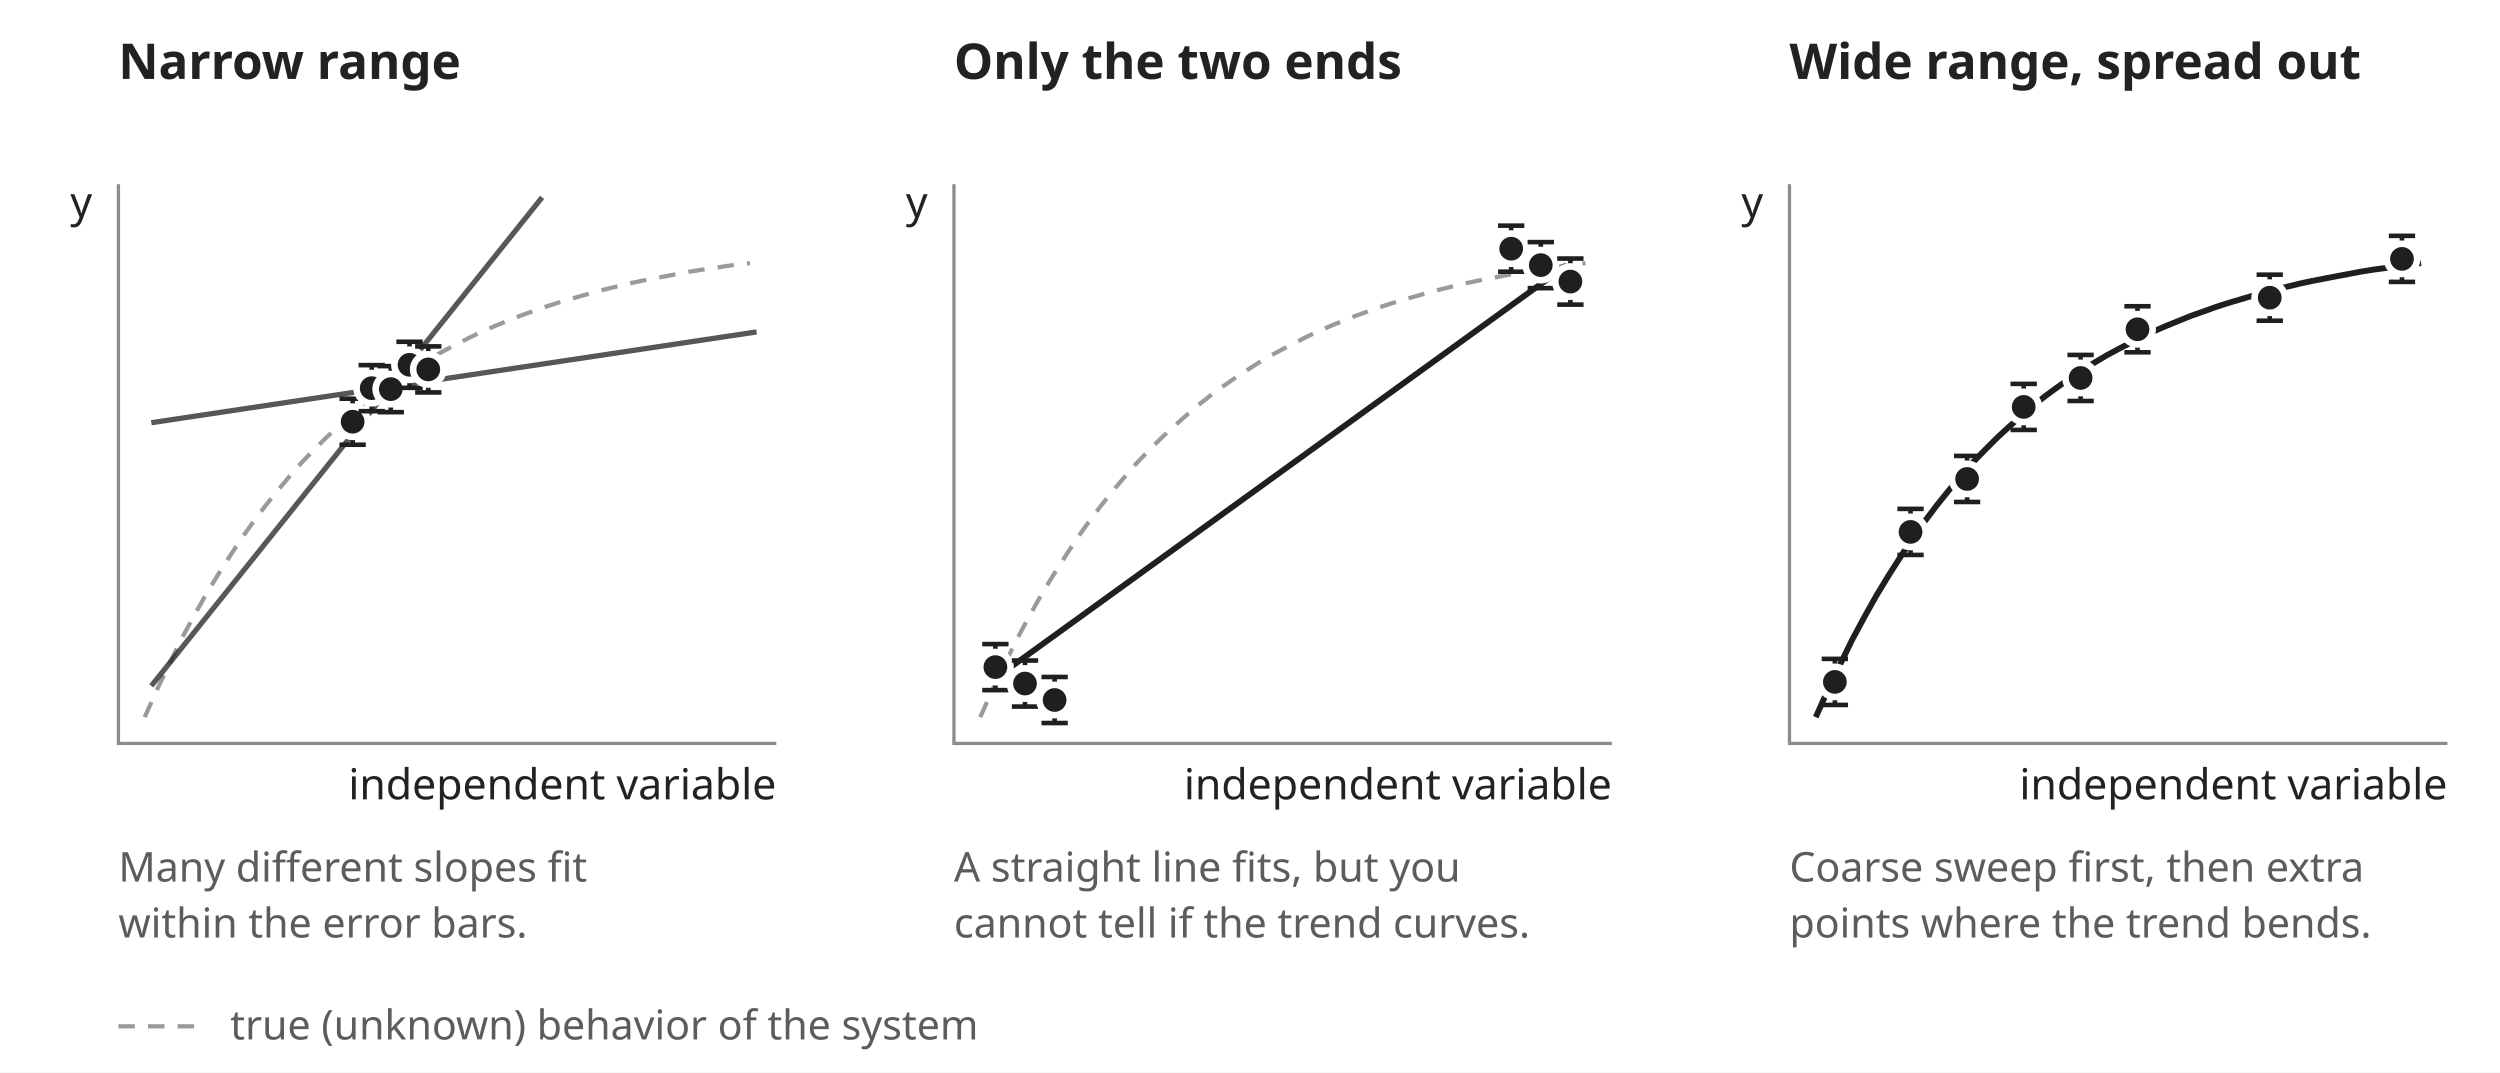
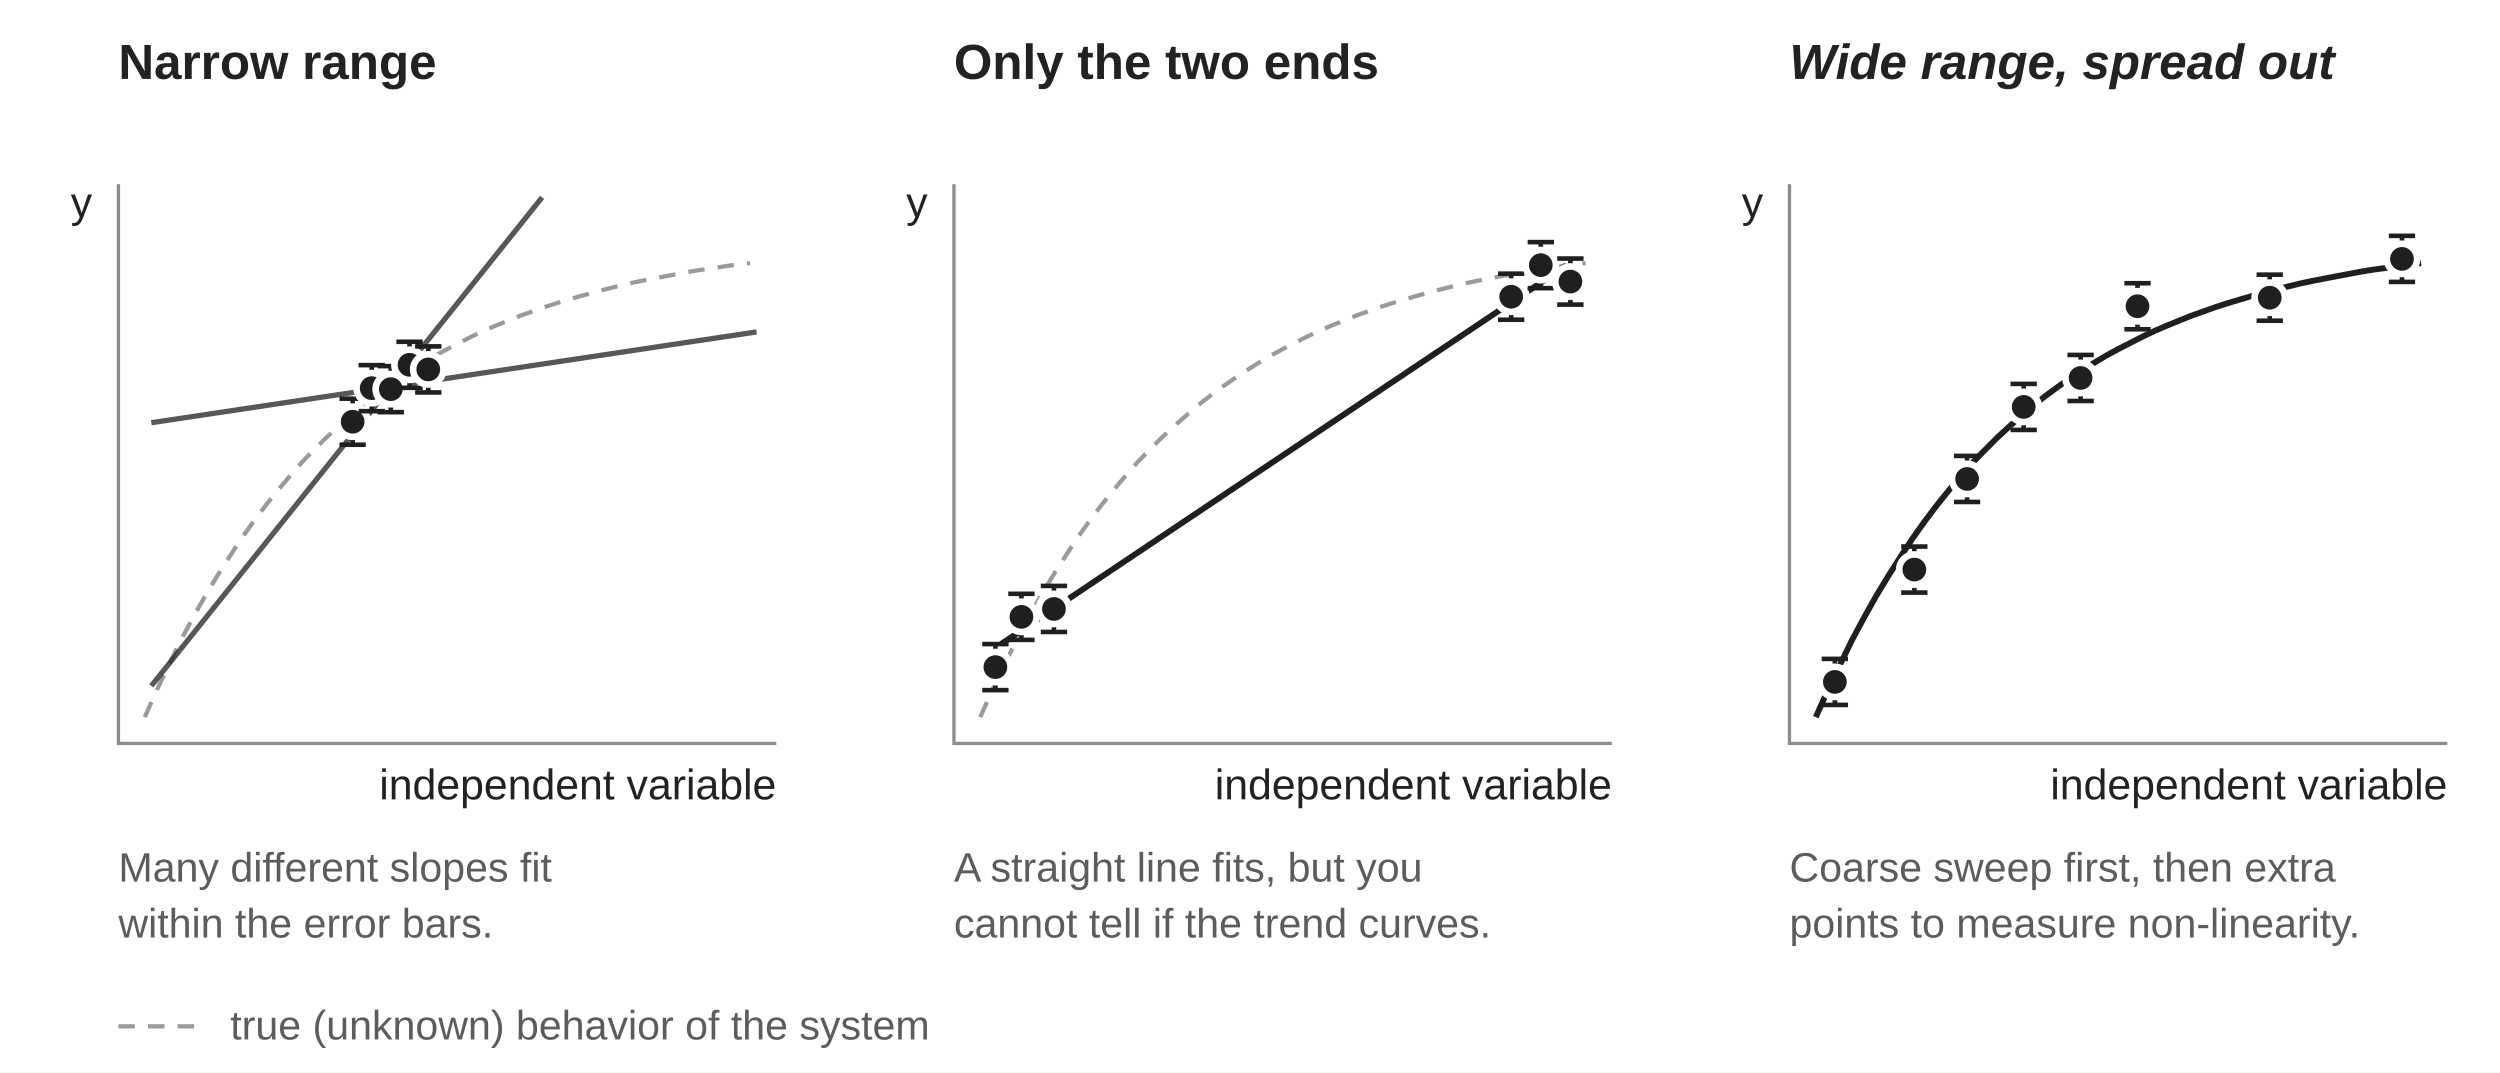
- <svg xmlns="http://www.w3.org/2000/svg" viewBox="0 0 760 326" width="760" height="326" font-family="'Noto Sans', 'Helvetica Neue', Helvetica, Arial, sans-serif" role="img" aria-labelledby="t d">
-   <rect width="760" height="326" fill="#ffffff" />
-   <text x="36" y="24" font-size="15" font-weight="600" fill="#222222">Narrow range</text>
-   <polyline points="36,56 36,226 236,226" fill="none" stroke="#8c8c8c" stroke-width="1" />
-   <text x="236" y="243" font-size="13" text-anchor="end" fill="#222222">independent variable</text>
-   <text x="28" y="66" font-size="13" text-anchor="end" fill="#222222" />
-   <text x="28" y="66" font-size="13" text-anchor="end" fill="#222222">y</text>
-   <polyline points="44.0,218.0 47.7,209.7 51.4,202.0 55.0,194.6 58.7,187.7 62.4,181.1 66.1,175.0 69.8,169.2 73.4,163.7 77.1,158.5 80.8,153.6 84.5,149.0 88.2,144.6 91.8,140.5 95.5,136.7 99.2,133.0 102.9,129.6 106.6,126.3 110.2,123.2 113.9,120.3 117.6,117.6 121.3,115.0 125.0,112.6 128.6,110.3 132.3,108.1 136.0,106.1 139.7,104.2 143.4,102.3 147.0,100.6 150.7,99.0 154.4,97.5 158.1,96.0 161.8,94.7 165.4,93.4 169.1,92.2 172.8,91.1 176.5,90.0 180.2,89.0 183.8,88.0 187.5,87.1 191.2,86.2 194.9,85.4 198.6,84.7 202.2,84.0 205.9,83.3 209.6,82.6 213.3,82.0 217.0,81.5 220.6,80.9 224.3,80.4 228.0,80.0" fill="none" stroke="#9a9a9a" stroke-width="1.3" stroke-dasharray="5 4" />
-   <line x1="46.0" y1="128.5" x2="230.0" y2="100.9" stroke="#1f1f1f" stroke-width="1.6" opacity="0.75" />
-   <line x1="46.0" y1="208.5" x2="164.8" y2="60.0" stroke="#1f1f1f" stroke-width="1.6" opacity="0.75" />
-   <line x1="107.2" y1="121.2" x2="107.2" y2="135.2" stroke="#1f1f1f" stroke-width="1.4" />
-   <line x1="103.2" y1="121.2" x2="111.2" y2="121.2" stroke="#1f1f1f" stroke-width="1.4" />
-   <line x1="103.2" y1="135.2" x2="111.2" y2="135.2" stroke="#1f1f1f" stroke-width="1.4" />
-   <circle cx="107.2" cy="128.2" r="4.6" fill="#1f1f1f" stroke="#ffffff" stroke-width="2" />
-   <line x1="113.0" y1="111.0" x2="113.0" y2="125.0" stroke="#1f1f1f" stroke-width="1.4" />
-   <line x1="109.0" y1="111.0" x2="117.0" y2="111.0" stroke="#1f1f1f" stroke-width="1.4" />
-   <line x1="109.0" y1="125.0" x2="117.0" y2="125.0" stroke="#1f1f1f" stroke-width="1.4" />
-   <circle cx="113.0" cy="118.0" r="4.6" fill="#1f1f1f" stroke="#ffffff" stroke-width="2" />
-   <line x1="118.8" y1="111.3" x2="118.8" y2="125.3" stroke="#1f1f1f" stroke-width="1.4" />
-   <line x1="114.8" y1="111.3" x2="122.8" y2="111.3" stroke="#1f1f1f" stroke-width="1.4" />
-   <line x1="114.8" y1="125.3" x2="122.8" y2="125.3" stroke="#1f1f1f" stroke-width="1.4" />
-   <circle cx="118.8" cy="118.3" r="4.6" fill="#1f1f1f" stroke="#ffffff" stroke-width="2" />
-   <line x1="124.5" y1="103.9" x2="124.5" y2="117.9" stroke="#1f1f1f" stroke-width="1.4" />
-   <line x1="120.5" y1="103.9" x2="128.5" y2="103.9" stroke="#1f1f1f" stroke-width="1.4" />
-   <line x1="120.5" y1="117.9" x2="128.5" y2="117.9" stroke="#1f1f1f" stroke-width="1.4" />
-   <circle cx="124.5" cy="110.9" r="4.6" fill="#1f1f1f" stroke="#ffffff" stroke-width="2" />
-   <line x1="130.2" y1="105.3" x2="130.2" y2="119.3" stroke="#1f1f1f" stroke-width="1.4" />
-   <line x1="126.2" y1="105.3" x2="134.2" y2="105.3" stroke="#1f1f1f" stroke-width="1.4" />
-   <line x1="126.2" y1="119.3" x2="134.2" y2="119.3" stroke="#1f1f1f" stroke-width="1.4" />
-   <circle cx="130.2" cy="112.3" r="4.6" fill="#1f1f1f" stroke="#ffffff" stroke-width="2" />
-   <text x="36" y="268" font-size="12.5" fill="#5c5c5c">Many different slopes fit</text>
-   <text x="36" y="285" font-size="12.5" fill="#5c5c5c">within the error bars.</text>
-   <text x="290" y="24" font-size="15" font-weight="600" fill="#222222">Only the two ends</text>
-   <polyline points="290,56 290,226 490,226" fill="none" stroke="#8c8c8c" stroke-width="1" />
-   <text x="490" y="243" font-size="13" text-anchor="end" fill="#222222">independent variable</text>
-   <text x="282" y="66" font-size="13" text-anchor="end" fill="#222222" />
-   <text x="282" y="66" font-size="13" text-anchor="end" fill="#222222">y</text>
-   <polyline points="298.0,218.0 301.7,209.7 305.4,202.0 309.0,194.6 312.7,187.7 316.4,181.1 320.1,175.0 323.8,169.2 327.4,163.7 331.1,158.5 334.8,153.6 338.5,149.0 342.2,144.6 345.8,140.5 349.5,136.7 353.2,133.0 356.9,129.6 360.6,126.3 364.2,123.2 367.9,120.3 371.6,117.6 375.3,115.0 379.0,112.6 382.6,110.3 386.3,108.1 390.0,106.1 393.7,104.2 397.4,102.3 401.0,100.6 404.7,99.0 408.4,97.5 412.1,96.0 415.8,94.7 419.4,93.4 423.1,92.2 426.8,91.1 430.5,90.0 434.2,89.0 437.8,88.0 441.5,87.1 445.2,86.2 448.9,85.4 452.6,84.7 456.2,84.0 459.9,83.3 463.6,82.6 467.3,82.0 471.0,81.5 474.6,80.9 478.3,80.4 482.0,80.0" fill="none" stroke="#9a9a9a" stroke-width="1.3" stroke-dasharray="5 4" />
-   <line x1="303.8" y1="205.3" x2="476.2" y2="80.7" stroke="#1f1f1f" stroke-width="1.8" />
-   <line x1="302.6" y1="195.8" x2="302.6" y2="209.8" stroke="#1f1f1f" stroke-width="1.4" />
-   <line x1="298.6" y1="195.8" x2="306.6" y2="195.8" stroke="#1f1f1f" stroke-width="1.4" />
-   <line x1="298.6" y1="209.8" x2="306.6" y2="209.8" stroke="#1f1f1f" stroke-width="1.4" />
-   <circle cx="302.6" cy="202.8" r="4.6" fill="#1f1f1f" stroke="#ffffff" stroke-width="2" />
-   <line x1="311.6" y1="200.8" x2="311.6" y2="214.8" stroke="#1f1f1f" stroke-width="1.4" />
-   <line x1="307.6" y1="200.8" x2="315.6" y2="200.8" stroke="#1f1f1f" stroke-width="1.4" />
-   <line x1="307.6" y1="214.8" x2="315.6" y2="214.8" stroke="#1f1f1f" stroke-width="1.4" />
-   <circle cx="311.6" cy="207.8" r="4.6" fill="#1f1f1f" stroke="#ffffff" stroke-width="2" />
-   <line x1="320.6" y1="205.8" x2="320.6" y2="219.8" stroke="#1f1f1f" stroke-width="1.4" />
-   <line x1="316.6" y1="205.8" x2="324.6" y2="205.8" stroke="#1f1f1f" stroke-width="1.4" />
-   <line x1="316.6" y1="219.8" x2="324.6" y2="219.8" stroke="#1f1f1f" stroke-width="1.4" />
-   <circle cx="320.6" cy="212.8" r="4.6" fill="#1f1f1f" stroke="#ffffff" stroke-width="2" />
-   <line x1="459.4" y1="68.6" x2="459.4" y2="82.6" stroke="#1f1f1f" stroke-width="1.4" />
-   <line x1="455.4" y1="68.6" x2="463.4" y2="68.6" stroke="#1f1f1f" stroke-width="1.4" />
-   <line x1="455.4" y1="82.6" x2="463.4" y2="82.6" stroke="#1f1f1f" stroke-width="1.4" />
-   <circle cx="459.4" cy="75.6" r="4.6" fill="#1f1f1f" stroke="#ffffff" stroke-width="2" />
-   <line x1="468.4" y1="73.6" x2="468.4" y2="87.6" stroke="#1f1f1f" stroke-width="1.4" />
-   <line x1="464.4" y1="73.6" x2="472.4" y2="73.6" stroke="#1f1f1f" stroke-width="1.4" />
-   <line x1="464.4" y1="87.6" x2="472.4" y2="87.6" stroke="#1f1f1f" stroke-width="1.4" />
-   <circle cx="468.4" cy="80.6" r="4.6" fill="#1f1f1f" stroke="#ffffff" stroke-width="2" />
-   <line x1="477.4" y1="78.6" x2="477.4" y2="92.6" stroke="#1f1f1f" stroke-width="1.4" />
-   <line x1="473.4" y1="78.6" x2="481.4" y2="78.6" stroke="#1f1f1f" stroke-width="1.4" />
-   <line x1="473.4" y1="92.6" x2="481.4" y2="92.6" stroke="#1f1f1f" stroke-width="1.4" />
-   <circle cx="477.4" cy="85.6" r="4.6" fill="#1f1f1f" stroke="#ffffff" stroke-width="2" />
-   <text x="290" y="268" font-size="12.5" fill="#5c5c5c">A straight line fits, but you</text>
-   <text x="290" y="285" font-size="12.5" fill="#5c5c5c">cannot tell if the trend curves.</text>
-   <text x="544" y="24" font-size="15" font-weight="600" fill="#222222">Wide range, spread out</text>
-   <polyline points="544,56 544,226 744,226" fill="none" stroke="#8c8c8c" stroke-width="1" />
-   <text x="744" y="243" font-size="13" text-anchor="end" fill="#222222">independent variable</text>
-   <text x="536" y="66" font-size="13" text-anchor="end" fill="#222222" />
-   <text x="536" y="66" font-size="13" text-anchor="end" fill="#222222">y</text>
-   <polyline points="552.0,218.0 555.7,209.7 559.4,202.0 563.0,194.6 566.7,187.7 570.4,181.1 574.1,175.0 577.8,169.2 581.4,163.7 585.1,158.5 588.8,153.6 592.5,149.0 596.2,144.6 599.8,140.5 603.5,136.7 607.2,133.0 610.9,129.6 614.6,126.3 618.2,123.2 621.9,120.3 625.6,117.6 629.3,115.0 633.0,112.6 636.6,110.3 640.3,108.1 644.0,106.1 647.7,104.2 651.4,102.3 655.0,100.6 658.7,99.0 662.4,97.5 666.1,96.0 669.8,94.7 673.4,93.4 677.1,92.2 680.8,91.1 684.5,90.0 688.2,89.0 691.8,88.0 695.5,87.1 699.2,86.2 702.9,85.4 706.6,84.7 710.2,84.0 713.9,83.3 717.6,82.6 721.3,82.0 725.0,81.5 728.6,80.9 732.3,80.4 736.0,80.0" fill="none" stroke="#9a9a9a" stroke-width="1.3" stroke-dasharray="5 4" />
-   <polyline points="552.0,218.0 555.7,209.7 559.4,202.0 563.0,194.6 566.7,187.7 570.4,181.1 574.1,175.0 577.8,169.2 581.4,163.7 585.1,158.5 588.8,153.6 592.5,149.0 596.2,144.6 599.8,140.5 603.5,136.7 607.2,133.0 610.9,129.6 614.6,126.3 618.2,123.2 621.9,120.3 625.6,117.6 629.3,115.0 633.0,112.6 636.6,110.3 640.3,108.1 644.0,106.1 647.7,104.2 651.4,102.3 655.0,100.6 658.7,99.0 662.4,97.5 666.1,96.0 669.8,94.7 673.4,93.4 677.1,92.2 680.8,91.1 684.5,90.0 688.2,89.0 691.8,88.0 695.5,87.1 699.2,86.2 702.9,85.4 706.6,84.7 710.2,84.0 713.9,83.3 717.6,82.6 721.3,82.0 725.0,81.5 728.6,80.9 732.3,80.4 736.0,80.0" fill="none" stroke="#1f1f1f" stroke-width="1.8" />
-   <line x1="557.8" y1="200.3" x2="557.8" y2="214.3" stroke="#1f1f1f" stroke-width="1.4" />
-   <line x1="553.8" y1="200.3" x2="561.8" y2="200.3" stroke="#1f1f1f" stroke-width="1.4" />
-   <line x1="553.8" y1="214.3" x2="561.8" y2="214.3" stroke="#1f1f1f" stroke-width="1.4" />
-   <circle cx="557.8" cy="207.3" r="4.6" fill="#1f1f1f" stroke="#ffffff" stroke-width="2" />
-   <line x1="580.8" y1="154.7" x2="580.8" y2="168.7" stroke="#1f1f1f" stroke-width="1.4" />
-   <line x1="576.8" y1="154.7" x2="584.8" y2="154.7" stroke="#1f1f1f" stroke-width="1.4" />
-   <line x1="576.8" y1="168.7" x2="584.8" y2="168.7" stroke="#1f1f1f" stroke-width="1.4" />
-   <circle cx="580.8" cy="161.7" r="4.6" fill="#1f1f1f" stroke="#ffffff" stroke-width="2" />
-   <line x1="598.0" y1="138.6" x2="598.0" y2="152.6" stroke="#1f1f1f" stroke-width="1.4" />
-   <line x1="594.0" y1="138.6" x2="602.0" y2="138.6" stroke="#1f1f1f" stroke-width="1.4" />
-   <line x1="594.0" y1="152.6" x2="602.0" y2="152.6" stroke="#1f1f1f" stroke-width="1.4" />
-   <circle cx="598.0" cy="145.6" r="4.6" fill="#1f1f1f" stroke="#ffffff" stroke-width="2" />
-   <line x1="615.2" y1="116.7" x2="615.2" y2="130.7" stroke="#1f1f1f" stroke-width="1.4" />
-   <line x1="611.2" y1="116.7" x2="619.2" y2="116.7" stroke="#1f1f1f" stroke-width="1.4" />
-   <line x1="611.2" y1="130.7" x2="619.2" y2="130.7" stroke="#1f1f1f" stroke-width="1.4" />
-   <circle cx="615.2" cy="123.7" r="4.6" fill="#1f1f1f" stroke="#ffffff" stroke-width="2" />
-   <line x1="632.5" y1="107.9" x2="632.5" y2="121.9" stroke="#1f1f1f" stroke-width="1.4" />
-   <line x1="628.5" y1="107.9" x2="636.5" y2="107.9" stroke="#1f1f1f" stroke-width="1.4" />
-   <line x1="628.5" y1="121.9" x2="636.5" y2="121.9" stroke="#1f1f1f" stroke-width="1.4" />
-   <circle cx="632.5" cy="114.9" r="4.6" fill="#1f1f1f" stroke="#ffffff" stroke-width="2" />
-   <line x1="649.8" y1="93.1" x2="649.8" y2="107.1" stroke="#1f1f1f" stroke-width="1.4" />
-   <line x1="645.8" y1="93.1" x2="653.8" y2="93.1" stroke="#1f1f1f" stroke-width="1.4" />
-   <line x1="645.8" y1="107.1" x2="653.8" y2="107.1" stroke="#1f1f1f" stroke-width="1.4" />
-   <circle cx="649.8" cy="100.1" r="4.6" fill="#1f1f1f" stroke="#ffffff" stroke-width="2" />
-   <line x1="690.0" y1="83.5" x2="690.0" y2="97.5" stroke="#1f1f1f" stroke-width="1.4" />
-   <line x1="686.0" y1="83.5" x2="694.0" y2="83.5" stroke="#1f1f1f" stroke-width="1.4" />
-   <line x1="686.0" y1="97.5" x2="694.0" y2="97.5" stroke="#1f1f1f" stroke-width="1.4" />
-   <circle cx="690.0" cy="90.5" r="4.6" fill="#1f1f1f" stroke="#ffffff" stroke-width="2" />
-   <line x1="730.2" y1="71.7" x2="730.2" y2="85.7" stroke="#1f1f1f" stroke-width="1.4" />
-   <line x1="726.2" y1="71.7" x2="734.2" y2="71.7" stroke="#1f1f1f" stroke-width="1.4" />
-   <line x1="726.2" y1="85.7" x2="734.2" y2="85.7" stroke="#1f1f1f" stroke-width="1.4" />
-   <circle cx="730.2" cy="78.7" r="4.6" fill="#1f1f1f" stroke="#ffffff" stroke-width="2" />
-   <text x="544" y="268" font-size="12.5" fill="#5c5c5c">Coarse sweep first, then extra</text>
-   <text x="544" y="285" font-size="12.5" fill="#5c5c5c">points where the trend bends.</text>
-   <line x1="36" y1="312" x2="62" y2="312" stroke="#9a9a9a" stroke-width="1.3" stroke-dasharray="5 4" />
-   <text x="70" y="316" font-size="12.5" fill="#5c5c5c">true (unknown) behavior of the system</text>
+ <svg xmlns="http://www.w3.org/2000/svg" id="Layer_1" version="1.1" viewBox="0 0 760 326">
+   <defs>
+     <style>
+       .st0 {
+         opacity: .75;
+         stroke-width: 1.6px;
+       }
+ 
+       .st0, .st1, .st2, .st3, .st4 {
+         isolation: isolate;
+       }
+ 
+       .st0, .st5, .st6, .st7, .st8 {
+         fill: none;
+       }
+ 
+       .st0, .st6, .st8 {
+         stroke: #1f1f1f;
+       }
+ 
+       .st1 {
+         font-size: 13px;
+       }
+ 
+       .st1, .st2 {
+         font-family: ArialMT, Arial;
+       }
+ 
+       .st1, .st3, .st4 {
+         fill: #222;
+       }
+ 
+       .st9 {
+         fill: #fff;
+       }
+ 
+       .st2 {
+         fill: #5c5c5c;
+         font-size: 12.5px;
+       }
+ 
+       .st3 {
+         font-family: Arial-BoldMT, Arial;
+       }
+ 
+       .st3, .st4 {
+         font-size: 15px;
+         font-weight: 700;
+       }
+ 
+       .st5 {
+         stroke: #9a9a9a;
+         stroke-dasharray: 5 4;
+         stroke-width: 1.3px;
+       }
+ 
+       .st4 {
+         font-family: Arial-BoldItalicMT, Arial;
+         font-style: italic;
+       }
+ 
+       .st6 {
+         stroke-width: 1.8px;
+       }
+ 
+       .st7 {
+         stroke: #8c8c8c;
+       }
+ 
+       .st8 {
+         stroke-width: 1.4px;
+       }
+ 
+       .st10 {
+         fill: #1f1f1f;
+         stroke: #fff;
+         stroke-width: 2px;
+       }
+     </style>
+   </defs>
+   <rect class="st9" width="760" height="326" />
+   <text class="st3" transform="translate(36 24)">
+     <tspan x="0" y="0">Narrow range</tspan>
+   </text>
+   <polyline class="st7" points="36 56 36 226 236 226" />
+   <text class="st1" transform="translate(115.29 243)">
+     <tspan x="0" y="0">independent variable</tspan>
+   </text>
+   <text class="st1" transform="translate(21.5 66)">
+     <tspan x="0" y="0">y</tspan>
+   </text>
+   <polyline class="st5" points="44 218 47.7 209.7 51.4 202 55 194.6 58.7 187.7 62.4 181.1 66.1 175 69.8 169.2 73.4 163.7 77.1 158.5 80.8 153.6 84.5 149 88.2 144.6 91.8 140.5 95.5 136.7 99.2 133 102.9 129.6 106.6 126.3 110.2 123.2 113.9 120.3 117.6 117.6 121.3 115 125 112.6 128.6 110.3 132.3 108.1 136 106.1 139.7 104.2 143.4 102.3 147 100.6 150.7 99 154.4 97.5 158.1 96 161.8 94.7 165.4 93.4 169.1 92.2 172.8 91.1 176.5 90 180.2 89 183.8 88 187.5 87.1 191.2 86.2 194.9 85.4 198.6 84.7 202.2 84 205.9 83.3 209.6 82.6 213.3 82 217 81.5 220.6 80.9 224.3 80.4 228 80" />
+   <line class="st0" x1="46" y1="128.5" x2="230" y2="100.9" />
+   <line class="st0" x1="46" y1="208.5" x2="164.8" y2="60" />
+   <line class="st8" x1="107.2" y1="121.2" x2="107.2" y2="135.2" />
+   <line class="st8" x1="103.2" y1="121.2" x2="111.2" y2="121.2" />
+   <line class="st8" x1="103.2" y1="135.2" x2="111.2" y2="135.2" />
+   <circle class="st10" cx="107.2" cy="128.2" r="4.6" />
+   <line class="st8" x1="113" y1="111" x2="113" y2="125" />
+   <line class="st8" x1="109" y1="111" x2="117" y2="111" />
+   <line class="st8" x1="109" y1="125" x2="117" y2="125" />
+   <circle class="st10" cx="113" cy="118" r="4.6" />
+   <line class="st8" x1="118.8" y1="111.3" x2="118.8" y2="125.3" />
+   <line class="st8" x1="114.8" y1="111.3" x2="122.8" y2="111.3" />
+   <line class="st8" x1="114.8" y1="125.3" x2="122.8" y2="125.3" />
+   <circle class="st10" cx="118.8" cy="118.3" r="4.6" />
+   <line class="st8" x1="124.5" y1="103.9" x2="124.5" y2="117.9" />
+   <line class="st8" x1="120.5" y1="103.9" x2="128.5" y2="103.9" />
+   <line class="st8" x1="120.5" y1="117.9" x2="128.5" y2="117.9" />
+   <circle class="st10" cx="124.5" cy="110.9" r="4.6" />
+   <line class="st8" x1="130.2" y1="105.3" x2="130.2" y2="119.3" />
+   <line class="st8" x1="126.2" y1="105.3" x2="134.2" y2="105.3" />
+   <line class="st8" x1="126.2" y1="119.3" x2="134.2" y2="119.3" />
+   <circle class="st10" cx="130.2" cy="112.3" r="4.6" />
+   <text class="st2" transform="translate(36 268)">
+     <tspan x="0" y="0">Many different slopes fit</tspan>
+   </text>
+   <text class="st2" transform="translate(36 285)">
+     <tspan x="0" y="0">within the error bars.</tspan>
+   </text>
+   <text class="st3" transform="translate(290 24)">
+     <tspan x="0" y="0">Only the two ends</tspan>
+   </text>
+   <polyline class="st7" points="290 56 290 226 490 226" />
+   <text class="st1" transform="translate(369.29 243)">
+     <tspan x="0" y="0">independent variable</tspan>
+   </text>
+   <text class="st1" transform="translate(275.5 66)">
+     <tspan x="0" y="0">y</tspan>
+   </text>
+   <polyline class="st5" points="298 218 301.7 209.7 305.4 202 309 194.6 312.7 187.7 316.4 181.1 320.1 175 323.8 169.2 327.4 163.7 331.1 158.5 334.8 153.6 338.5 149 342.2 144.6 345.8 140.5 349.5 136.7 353.2 133 356.9 129.6 360.6 126.3 364.2 123.2 367.9 120.3 371.6 117.6 375.3 115 379 112.6 382.6 110.3 386.3 108.1 390 106.1 393.7 104.2 397.4 102.3 401 100.6 404.7 99 408.4 97.5 412.1 96 415.8 94.7 419.4 93.4 423.1 92.2 426.8 91.1 430.5 90 434.2 89 437.8 88 441.5 87.1 445.2 86.2 448.9 85.4 452.6 84.7 456.2 84 459.9 83.3 463.6 82.6 467.3 82 471 81.5 474.6 80.9 478.3 80.4 482 80" />
+   <line class="st6" x1="304.31" y1="195.8" x2="476.2" y2="80.7" />
+   <line class="st8" x1="302.6" y1="195.8" x2="302.6" y2="209.8" />
+   <line class="st8" x1="298.6" y1="195.8" x2="306.6" y2="195.8" />
+   <line class="st8" x1="298.6" y1="209.8" x2="306.6" y2="209.8" />
+   <circle class="st10" cx="302.6" cy="202.8" r="4.6" />
+   <line class="st8" x1="310.51" y1="180.52" x2="310.51" y2="194.52" />
+   <line class="st8" x1="306.51" y1="180.52" x2="314.51" y2="180.52" />
+   <line class="st8" x1="306.51" y1="194.52" x2="314.51" y2="194.52" />
+   <circle class="st10" cx="310.51" cy="187.52" r="4.6" />
+   <line class="st8" x1="320.4" y1="178.12" x2="320.4" y2="192.12" />
+   <line class="st8" x1="316.4" y1="178.12" x2="324.4" y2="178.12" />
+   <line class="st8" x1="316.4" y1="192.12" x2="324.4" y2="192.12" />
+   <circle class="st10" cx="320.4" cy="185.12" r="4.6" />
+   <line class="st8" x1="459.4" y1="83.2" x2="459.4" y2="97.2" />
+   <line class="st8" x1="455.4" y1="83.2" x2="463.4" y2="83.2" />
+   <line class="st8" x1="455.4" y1="97.2" x2="463.4" y2="97.2" />
+   <circle class="st10" cx="459.4" cy="90.2" r="4.6" />
+   <line class="st8" x1="468.4" y1="73.6" x2="468.4" y2="87.6" />
+   <line class="st8" x1="464.4" y1="73.6" x2="472.4" y2="73.6" />
+   <line class="st8" x1="464.4" y1="87.6" x2="472.4" y2="87.6" />
+   <circle class="st10" cx="468.4" cy="80.6" r="4.6" />
+   <line class="st8" x1="477.4" y1="78.6" x2="477.4" y2="92.6" />
+   <line class="st8" x1="473.4" y1="78.6" x2="481.4" y2="78.6" />
+   <line class="st8" x1="473.4" y1="92.6" x2="481.4" y2="92.6" />
+   <circle class="st10" cx="477.4" cy="85.6" r="4.6" />
+   <text class="st2" transform="translate(290 268)">
+     <tspan x="0" y="0">A straight line fits, but you</tspan>
+   </text>
+   <text class="st2" transform="translate(290 285)">
+     <tspan x="0" y="0">cannot tell if the trend curves.</tspan>
+   </text>
+   <text class="st4" transform="translate(544 24)">
+     <tspan x="0" y="0">Wide range, spread out</tspan>
+   </text>
+   <polyline class="st7" points="544 56 544 226 744 226" />
+   <text class="st1" transform="translate(623.29 243)">
+     <tspan x="0" y="0">independent variable</tspan>
+   </text>
+   <text class="st1" transform="translate(529.5 66)">
+     <tspan x="0" y="0">y</tspan>
+   </text>
+   <polyline class="st5" points="552 218 555.7 209.7 559.4 202 563 194.6 566.7 187.7 570.4 181.1 574.1 175 577.8 169.2 581.4 163.7 585.1 158.5 588.8 153.6 592.5 149 596.2 144.6 599.8 140.5 603.5 136.7 607.2 133 610.9 129.6 614.6 126.3 618.2 123.2 621.9 120.3 625.6 117.6 629.3 115 633 112.6 636.6 110.3 640.3 108.1 644 106.1 647.7 104.2 651.4 102.3 655 100.6 658.7 99 662.4 97.5 666.1 96 669.8 94.7 673.4 93.4 677.1 92.2 680.8 91.1 684.5 90 688.2 89 691.8 88 695.5 87.1 699.2 86.2 702.9 85.4 706.6 84.7 710.2 84 713.9 83.3 717.6 82.6 721.3 82 725 81.5 728.6 80.9 732.3 80.4 736 80" />
+   <polyline class="st6" points="552 218 555.7 209.7 559.4 202 563 194.6 566.7 187.7 570.4 181.1 574.1 175 577.8 169.2 581.4 163.7 585.1 158.5 588.8 153.6 592.5 149 596.2 144.6 599.8 140.5 603.5 136.7 607.2 133 610.9 129.6 614.6 126.3 618.2 123.2 621.9 120.3 625.6 117.6 629.3 115 633 112.6 636.6 110.3 640.3 108.1 644 106.1 647.7 104.2 651.4 102.3 655 100.6 658.7 99 662.4 97.5 666.1 96 669.8 94.7 673.4 93.4 677.1 92.2 680.8 91.1 684.5 90 688.2 89 691.8 88 695.5 87.1 699.2 86.2 702.9 85.4 706.6 84.7 710.2 84 713.9 83.3 717.6 82.6 721.3 82 725 81.5 728.6 80.9 732.3 80.4 736 80" />
+   <line class="st8" x1="557.8" y1="200.3" x2="557.8" y2="214.3" />
+   <line class="st8" x1="553.8" y1="200.3" x2="561.8" y2="200.3" />
+   <line class="st8" x1="553.8" y1="214.3" x2="561.8" y2="214.3" />
+   <circle class="st10" cx="557.8" cy="207.3" r="4.6" />
+   <line class="st8" x1="581.96" y1="166.15" x2="581.96" y2="180.15" />
+   <line class="st8" x1="577.96" y1="166.15" x2="585.96" y2="166.15" />
+   <line class="st8" x1="577.96" y1="180.15" x2="585.96" y2="180.15" />
+   <circle class="st10" cx="581.96" cy="173.15" r="4.6" />
+   <line class="st8" x1="598" y1="138.6" x2="598" y2="152.6" />
+   <line class="st8" x1="594" y1="138.6" x2="602" y2="138.6" />
+   <line class="st8" x1="594" y1="152.6" x2="602" y2="152.6" />
+   <circle class="st10" cx="598" cy="145.6" r="4.6" />
+   <line class="st8" x1="615.2" y1="116.7" x2="615.2" y2="130.7" />
+   <line class="st8" x1="611.2" y1="116.7" x2="619.2" y2="116.7" />
+   <line class="st8" x1="611.2" y1="130.7" x2="619.2" y2="130.7" />
+   <circle class="st10" cx="615.2" cy="123.7" r="4.6" />
+   <line class="st8" x1="632.5" y1="107.9" x2="632.5" y2="121.9" />
+   <line class="st8" x1="628.5" y1="107.9" x2="636.5" y2="107.9" />
+   <line class="st8" x1="628.5" y1="121.9" x2="636.5" y2="121.9" />
+   <circle class="st10" cx="632.5" cy="114.9" r="4.6" />
+   <line class="st8" x1="649.8" y1="86.1" x2="649.8" y2="100.1" />
+   <line class="st8" x1="645.8" y1="86.1" x2="653.8" y2="86.1" />
+   <line class="st8" x1="645.8" y1="100.1" x2="653.8" y2="100.1" />
+   <circle class="st10" cx="649.8" cy="93.1" r="4.6" />
+   <line class="st8" x1="690" y1="83.5" x2="690" y2="97.5" />
+   <line class="st8" x1="686" y1="83.5" x2="694" y2="83.5" />
+   <line class="st8" x1="686" y1="97.5" x2="694" y2="97.5" />
+   <circle class="st10" cx="690" cy="90.5" r="4.6" />
+   <line class="st8" x1="730.2" y1="71.7" x2="730.2" y2="85.7" />
+   <line class="st8" x1="726.2" y1="71.7" x2="734.2" y2="71.7" />
+   <line class="st8" x1="726.2" y1="85.7" x2="734.2" y2="85.7" />
+   <circle class="st10" cx="730.2" cy="78.7" r="4.6" />
+   <text class="st2" transform="translate(544 268)">
+     <tspan x="0" y="0">Coarse sweep first, then extra</tspan>
+   </text>
+   <text class="st2" transform="translate(544 285)">
+     <tspan x="0" y="0">points to measure non-linearity.</tspan>
+   </text>
+   <line class="st5" x1="36" y1="312" x2="62" y2="312" />
+   <text class="st2" transform="translate(70 316)">
+     <tspan x="0" y="0">true (unknown) behavior of the system</tspan>
+   </text>
</svg>
